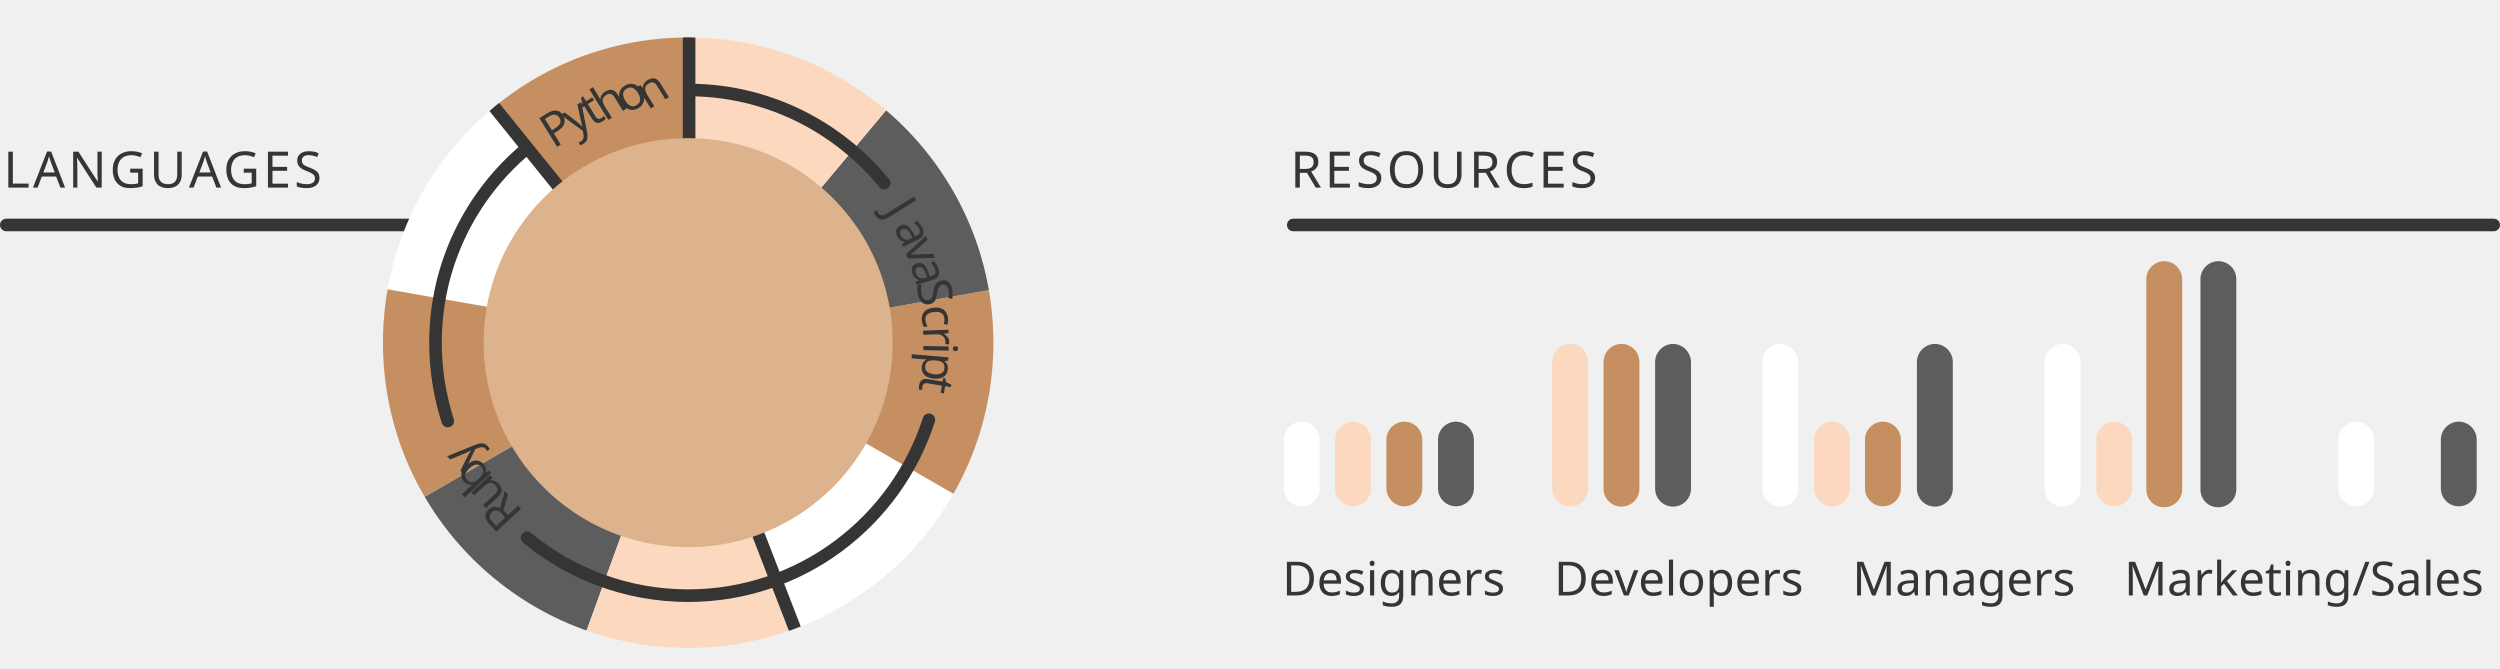
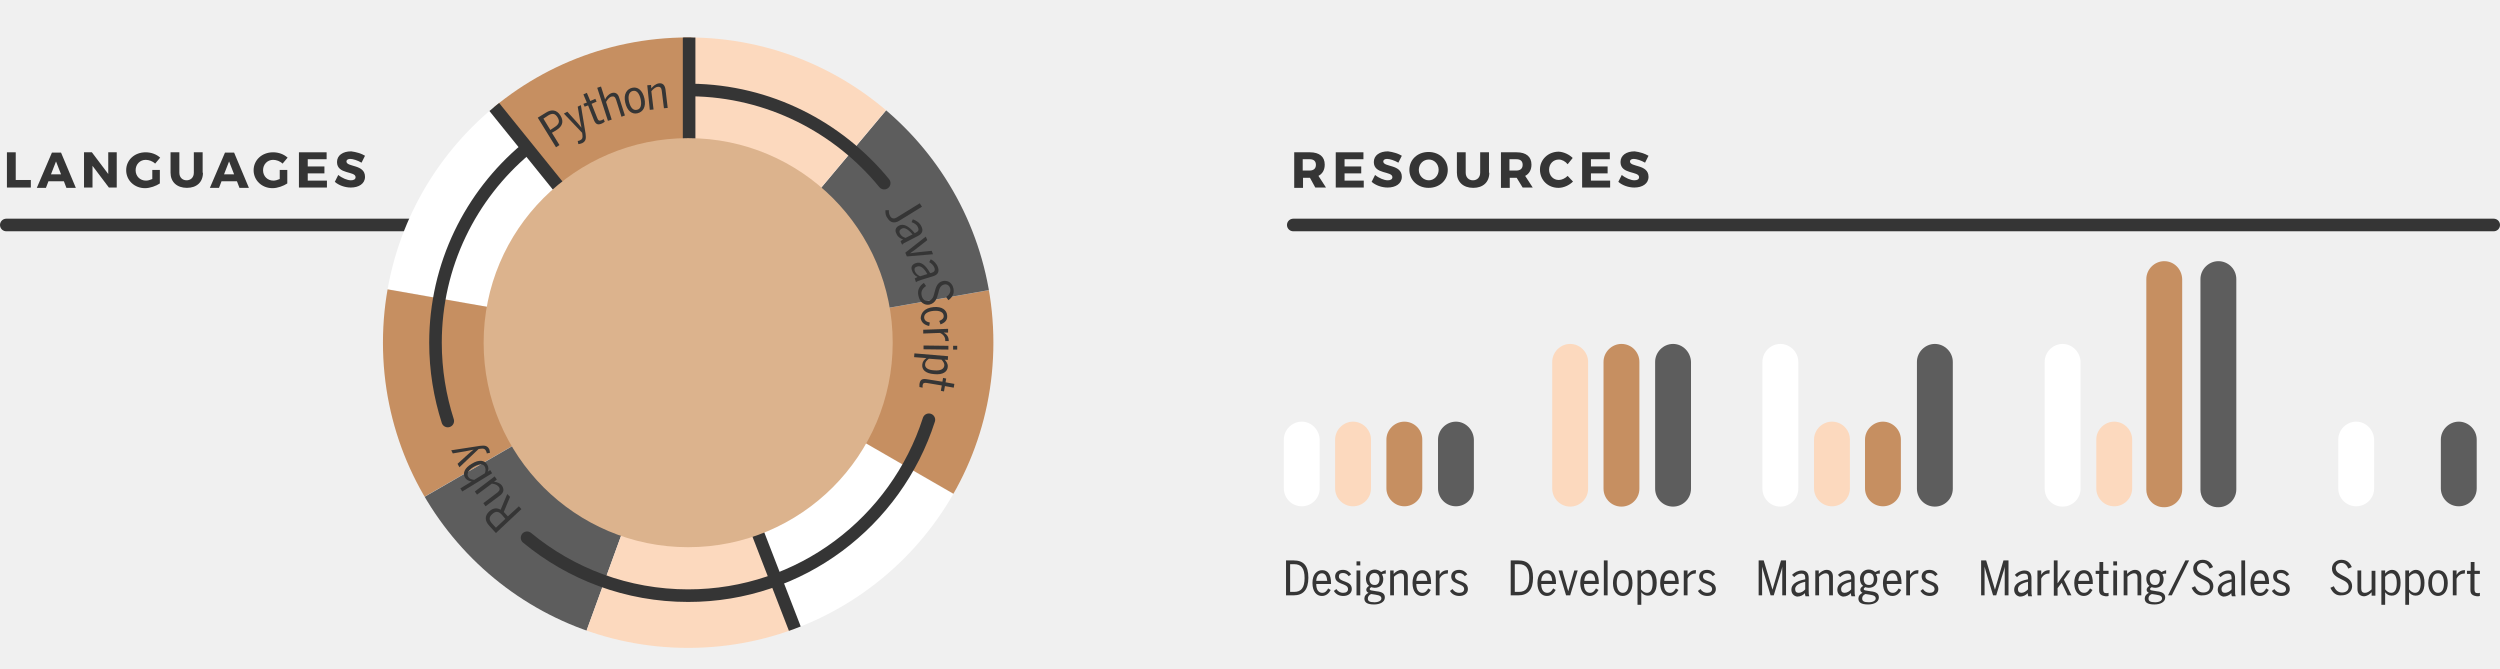
<svg xmlns="http://www.w3.org/2000/svg" xmlns:xlink="http://www.w3.org/1999/xlink" version="1.1" id="Layer_1" x="0px" y="0px" viewBox="0 0 794.5 212.6" enable-background="new 0 0 794.5 212.6" xml:space="preserve">
  <line fill="none" stroke="#353535" stroke-width="4" stroke-linecap="round" stroke-linejoin="round" stroke-miterlimit="10" x1="2" y1="71.5" x2="220" y2="71.5" />
  <g>
    <defs>
      <circle id="SVGID_1_" cx="218.7" cy="108.9" r="97" />
    </defs>
    <clipPath id="SVGID_2_">
      <use xlink:href="#SVGID_1_" overflow="visible" />
    </clipPath>
    <g clip-path="url(#SVGID_2_)">
      <g>
        <g>
          <g>
            <g>
              <path fill="#C68F61" d="M219.7,108.9l-66.5-79.3c19.4-16.3,41.2-24.2,66.5-24.2V108.9z" />
            </g>
          </g>
          <g>
            <g>
              <path fill="#FFFFFF" d="M219.7,108.9l-102-18c4.4-25,16-45,35.4-61.3L219.7,108.9z" />
            </g>
          </g>
          <g>
            <g>
              <path fill="#C68F61" d="M219.7,108.9l-89.7,51.8c-12.7-22-16.7-44.7-12.3-69.7L219.7,108.9z" />
            </g>
          </g>
          <g>
            <g>
              <path fill="#5D5D5D" d="M219.7,108.9l-35.4,97.3c-23.9-8.7-41.6-23.5-54.2-45.5L219.7,108.9z" />
            </g>
          </g>
          <g>
            <g>
              <path fill="#FCD9BE" d="M219.7,108.9l35.4,97.3c-23.9,8.7-47,8.7-70.8,0L219.7,108.9z" />
            </g>
          </g>
          <g>
            <g>
              <path fill="#FFFFFF" d="M219.7,108.9l89.7,51.8c-12.7,22-30.4,36.8-54.2,45.5L219.7,108.9z" />
            </g>
          </g>
          <g>
            <g>
              <path fill="#C68F61" d="M219.7,108.9l102-18c4.4,25,0.4,47.8-12.3,69.7L219.7,108.9z" />
            </g>
          </g>
          <g>
            <g>
              <path fill="#5D5D5D" d="M219.7,108.9l66.5-79.3c19.4,16.3,31,36.3,35.4,61.3L219.7,108.9z" />
            </g>
          </g>
          <g>
            <g>
              <path fill="#FCD9BE" d="M219.7,108.9V5.3c25.4,0,47.1,7.9,66.5,24.2L219.7,108.9z" />
            </g>
          </g>
        </g>
        <g>
          <g>
				</g>
          <g>
				</g>
          <g>
				</g>
          <g>
				</g>
          <g>
				</g>
          <g>
				</g>
          <g>
				</g>
          <g>
				</g>
          <g>
				</g>
        </g>
      </g>
      <g>
        <line fill="none" stroke="#353535" stroke-width="4" stroke-linecap="round" stroke-linejoin="round" stroke-miterlimit="10" x1="219" y1="2" x2="219" y2="106.7" />
        <line fill="none" stroke="#353535" stroke-width="4" stroke-linecap="round" stroke-linejoin="round" stroke-miterlimit="10" x1="152.8" y1="28.7" x2="218.5" y2="110.1" />
        <line fill="none" stroke="#353535" stroke-width="4" stroke-linecap="round" stroke-linejoin="round" stroke-miterlimit="10" x1="252.6" y1="199.8" x2="214.8" y2="102.2" />
      </g>
    </g>
  </g>
-   <rect x="1.1" y="47.8" fill="none" width="118.3" height="22.9" />
-   <text transform="matrix(1 0 0 1 1.1007 59.6267)" fill="#353535" font-family="'Montserrat-Bold'" font-size="16" letter-spacing="1">LANGUAGES</text>
-   <rect x="410.1" y="47.8" fill="none" width="346.8" height="22.9" />
-   <text transform="matrix(1 0 0 1 410.1007 59.6267)" fill="#353535" font-family="'Montserrat-Bold'" font-size="16" letter-spacing="1">RESOURCES</text>
+   <g>
+     <path fill="#353535" d="M9.8,57.2v2.4H2.2V48.4h2.8v8.8H9.8z" />
+     <path fill="#353535" d="M15.4,57.6l-0.8,2.1h-2.9l4.8-11.2h2.9l4.7,11.2h-3l-0.8-2.1H15.4z M17.8,51.3l-1.6,4.1h3.2L17.8,51.3z" />
+     <path fill="#353535" d="M34.6,59.6l-5.2-6.9v6.9h-2.7V48.4h2.5l5.2,6.9v-6.9h2.7v11.2H34.6z" />
+     <path fill="#353535" d="M50.8,53.9v4.4c-1.2,0.8-3.1,1.5-4.7,1.5c-3.4,0-6-2.5-6-5.7c0-3.2,2.6-5.7,6.2-5.7c1.7,0,3.4,0.6,4.6,1.7   l-1.6,1.9c-0.8-0.8-2-1.2-3-1.2c-1.8,0-3.2,1.4-3.2,3.3c0,1.9,1.4,3.3,3.3,3.3c0.6,0,1.3-0.2,2-0.5v-2.9H50.8z" />
+     <path fill="#353535" d="M64.5,54.9c0,3-2,4.8-5.1,4.8c-3.2,0-5.2-1.9-5.2-4.8v-6.5h2.8v6.5c0,1.5,1,2.4,2.3,2.4   c1.3,0,2.3-0.9,2.3-2.4v-6.5h2.8V54.9z" />
+     <path fill="#353535" d="M70.4,57.6l-0.8,2.1h-2.9l4.8-11.2h2.9l4.7,11.2h-3l-0.8-2.1H70.4z M72.8,51.3l-1.6,4.1h3.2L72.8,51.3z" />
+     <path fill="#353535" d="M91.3,53.9v4.4c-1.2,0.8-3.1,1.5-4.7,1.5c-3.4,0-6-2.5-6-5.7c0-3.2,2.6-5.7,6.2-5.7c1.7,0,3.4,0.6,4.6,1.7   l-1.6,1.9c-0.8-0.8-2-1.2-3-1.2c-1.8,0-3.2,1.4-3.2,3.3c0,1.9,1.4,3.3,3.3,3.3c0.6,0,1.3-0.2,2-0.5v-2.9H91.3z" />
+     <path fill="#353535" d="M97.8,50.7v2.2h5.3v2.2h-5.3v2.3h6.1v2.2h-8.9V48.4h8.8v2.2H97.8z" />
+     <path fill="#353535" d="M116,49.5l-1.1,2.2c-1.2-0.7-2.7-1.2-3.6-1.2c-0.7,0-1.2,0.3-1.2,0.8c0,1.9,5.9,0.8,5.9,4.9   c0,2.2-2,3.4-4.5,3.4c-1.9,0-3.8-0.7-5.1-1.8l1.1-2.2c1.2,1,2.9,1.7,4,1.7c0.9,0,1.5-0.3,1.5-1c0-2-5.9-0.8-5.9-4.8   c0-2.1,1.8-3.4,4.5-3.4C113.2,48.3,114.9,48.8,116,49.5z" />
+   </g>
+   <g>
+     <path fill="#353535" d="M416.3,56.5L416.3,56.5h-2.2v3.2h-2.8V48.4h5c3,0,4.7,1.4,4.7,3.9c0,1.7-0.7,2.9-2,3.6l2.4,3.7H418   L416.3,56.5z M416.2,54.2c1.2,0,2-0.6,2-1.8c0-1.2-0.7-1.8-2-1.8h-2.2v3.6H416.2z" />
+     <path fill="#353535" d="M427.3,50.7v2.2h5.3v2.2h-5.3v2.3h6.1v2.2h-8.9V48.4h8.8v2.2H427.3z" />
+     <path fill="#353535" d="M445.5,49.5l-1.1,2.2c-1.2-0.7-2.7-1.2-3.6-1.2c-0.7,0-1.2,0.3-1.2,0.8c0,1.9,5.9,0.8,5.9,4.9   c0,2.2-2,3.4-4.5,3.4c-1.9,0-3.8-0.7-5.1-1.8l1.1-2.2c1.2,1,2.9,1.7,4,1.7c0.9,0,1.5-0.3,1.5-1c0-2-5.9-0.8-5.9-4.8   c0-2.1,1.8-3.4,4.5-3.4C442.7,48.3,444.4,48.8,445.5,49.5z" />
+     <path fill="#353535" d="M460.1,54c0,3.3-2.6,5.7-6.1,5.7c-3.5,0-6.1-2.5-6.1-5.7c0-3.3,2.6-5.7,6.1-5.7   C457.5,48.3,460.1,50.8,460.1,54z M450.9,54c0,1.9,1.5,3.3,3.2,3.3c1.7,0,3.1-1.5,3.1-3.3c0-1.9-1.4-3.3-3.1-3.3   C452.3,50.7,450.9,52.1,450.9,54z" />
+     <path fill="#353535" d="M473.3,54.9c0,3-2,4.8-5.1,4.8c-3.2,0-5.2-1.9-5.2-4.8v-6.5h2.8v6.5c0,1.5,1,2.4,2.3,2.4   c1.3,0,2.3-0.9,2.3-2.4v-6.5h2.8V54.9z" />
+     <path fill="#353535" d="M482,56.5L482,56.5h-2.2v3.2h-2.8V48.4h5c3,0,4.7,1.4,4.7,3.9c0,1.7-0.7,2.9-2,3.6l2.4,3.7h-3.2L482,56.5z    M481.9,54.2c1.2,0,2-0.6,2-1.8c0-1.2-0.7-1.8-2-1.8h-2.2v3.6H481.9z" />
+     <path fill="#353535" d="M499.8,50.2l-1.6,2c-0.7-0.9-1.8-1.5-2.8-1.5c-1.8,0-3.1,1.4-3.1,3.2c0,1.9,1.3,3.3,3.1,3.3   c0.9,0,2-0.5,2.8-1.3l1.7,1.8c-1.2,1.2-3,2-4.6,2c-3.4,0-5.9-2.5-5.9-5.8c0-3.2,2.6-5.7,6-5.7C497,48.3,498.7,49.1,499.8,50.2z" />
+     <path fill="#353535" d="M505.6,50.7v2.2h5.3v2.2h-5.3v2.3h6.1v2.2h-8.9V48.4h8.8v2.2H505.6z" />
+     <path fill="#353535" d="M523.9,49.5l-1.1,2.2c-1.2-0.7-2.7-1.2-3.6-1.2c-0.7,0-1.2,0.3-1.2,0.8c0,1.9,5.9,0.8,5.9,4.9   c0,2.2-2,3.4-4.5,3.4c-1.9,0-3.8-0.7-5.1-1.8l1.1-2.2c1.2,1,2.9,1.7,4,1.7c0.9,0,1.5-0.3,1.5-1c0-2-5.9-0.8-5.9-4.8   c0-2.1,1.8-3.4,4.5-3.4C521.1,48.3,522.7,48.8,523.9,49.5z" />
+   </g>
  <line fill="none" stroke="#353535" stroke-width="4" stroke-linecap="round" stroke-linejoin="round" stroke-miterlimit="10" x1="411" y1="71.5" x2="792.5" y2="71.5" />
  <g>
-     <rect x="407.5" y="178.1" fill="none" width="385.2" height="26.5" />
-     <text transform="matrix(1 0 0 1 407.5255 189.2467)" fill="#353535" font-family="'BentonSans-CondensedRegular'" font-size="15">Designers    Developers    Managers    Marketing/Sales    Support </text>
+     <g>
+       <path fill="#353535" d="M408.7,178.1h2.4c3.1,0,4.7,1.6,4.7,5.5c0,3.9-1.7,5.6-4.7,5.6h-2.4V178.1z M411.3,188.1    c2.2,0,3.3-1.3,3.3-4.4c0-3-1-4.4-3.3-4.4h-1.3v8.8H411.3z" />
+       <path fill="#353535" d="M417.1,185.3c0-2.9,1.5-4.1,3.1-4.1c1.8,0,2.8,1.4,2.8,4.1v0.3h-4.7c0,1.9,0.8,2.8,1.9,2.8    c0.9,0,1.4-0.5,1.9-1.4l0.8,0.5c-0.6,1.1-1.5,1.9-2.8,1.9C418.4,189.4,417.1,188,417.1,185.3z M421.8,184.6    c-0.1-1.4-0.6-2.4-1.7-2.4c-0.9,0-1.7,0.7-1.8,2.4H421.8z" />
+       <path fill="#353535" d="M423.9,187.8l0.8-0.6c0.5,0.8,1.3,1.2,2.1,1.2c1,0,1.6-0.4,1.6-1.2c0-2-4.1-1.2-4.1-4c0-1.3,1-2.1,2.5-2.1    c1.2,0,2,0.6,2.6,1.4l-0.8,0.6c-0.4-0.6-1-1-1.8-1c-0.9,0-1.3,0.4-1.3,1.1c0,2,4.1,1.1,4.1,4c0,1.4-1.2,2.2-2.7,2.2    C425.5,189.4,424.5,188.8,423.9,187.8z" />
+       <path fill="#353535" d="M431.1,178.4h1.2v1.3h-1.2V178.4z M431.1,181.3h1.2v7.9h-1.2V181.3z" />
+       <path fill="#353535" d="M440.4,181.2v1.1c-0.4,0-0.8,0-1.2,0.2c0.2,0.4,0.4,0.9,0.4,1.5c0,1.8-1.1,2.8-2.7,2.8    c-0.4,0-0.8-0.1-1.1-0.2c-0.3,0.2-0.5,0.3-0.5,0.6c0,0.3,0.2,0.4,0.9,0.5l1.2,0.2c2,0.2,2.7,0.8,2.7,2c0,1.4-1.5,2.2-3.4,2.2    c-2.3,0-3.1-0.7-3.1-1.9c0-0.8,0.5-1.4,1.3-1.8c-0.4-0.2-0.7-0.5-0.7-1c0-0.5,0.4-0.9,0.9-1.2c-0.7-0.5-1-1.3-1-2.3    c0-1.7,1.2-2.9,2.8-2.9c0.8,0,1.5,0.3,2,0.8C439.2,181.6,439.9,181.3,440.4,181.2z M434.7,190.2c0,0.8,0.5,1.2,2.1,1.2    c1.3,0,2.2-0.5,2.2-1.2c0-0.6-0.4-1-1.8-1.2l-1.3-0.2c-0.1,0-0.2,0-0.2,0C435.1,189.1,434.7,189.6,434.7,190.2z M438.4,184    c0-1.2-0.6-1.9-1.6-1.9c-1,0-1.6,0.8-1.6,1.9c0,1.2,0.6,1.9,1.6,1.9C437.8,186,438.4,185.2,438.4,184z" />
+       <path fill="#353535" d="M441.7,181.3h1.2v1.1c0.5-0.6,1.5-1.3,2.5-1.3c1.3,0,2,0.8,2,2.2v5.9h-1.2v-5.6c0-0.9-0.3-1.4-1.1-1.4    c-0.8,0-1.6,0.6-2.1,1.1v5.9h-1.2V181.3z" />
+       <path fill="#353535" d="M448.9,185.3c0-2.9,1.5-4.1,3.1-4.1c1.8,0,2.8,1.4,2.8,4.1v0.3h-4.7c0,1.9,0.8,2.8,1.9,2.8    c0.9,0,1.4-0.5,1.9-1.4l0.8,0.5c-0.6,1.1-1.5,1.9-2.8,1.9C450.2,189.4,448.9,188,448.9,185.3z M453.6,184.6    c-0.1-1.4-0.6-2.4-1.7-2.4c-0.9,0-1.7,0.7-1.8,2.4H453.6z" />
+       <path fill="#353535" d="M456.3,181.3h1.2v1.4h0c0.4-0.8,1.3-1.5,2.5-1.5h0.2l-0.1,1.1c0,0-0.2,0-0.3,0c-1,0-1.9,0.7-2.3,1.6v5.3    h-1.2V181.3z" />
+       <path fill="#353535" d="M460.8,187.8l0.8-0.6c0.5,0.8,1.3,1.2,2.1,1.2c1,0,1.6-0.4,1.6-1.2c0-2-4.1-1.2-4.1-4c0-1.3,1-2.1,2.5-2.1    c1.2,0,2,0.6,2.6,1.4l-0.8,0.6c-0.4-0.6-1-1-1.8-1c-0.9,0-1.3,0.4-1.3,1.1c0,2,4.1,1.1,4.1,4c0,1.4-1.2,2.2-2.7,2.2    C462.4,189.4,461.4,188.8,460.8,187.8z" />
+       <path fill="#353535" d="M480.1,178.1h2.4c3.1,0,4.7,1.6,4.7,5.5c0,3.9-1.7,5.6-4.7,5.6h-2.4V178.1z M482.7,188.1    c2.2,0,3.3-1.3,3.3-4.4c0-3-1-4.4-3.3-4.4h-1.3v8.8H482.7z" />
+       <path fill="#353535" d="M488.6,185.3c0-2.9,1.5-4.1,3.1-4.1c1.8,0,2.8,1.4,2.8,4.1v0.3h-4.7c0,1.9,0.8,2.8,1.9,2.8    c0.9,0,1.4-0.5,1.9-1.4l0.8,0.5c-0.6,1.1-1.5,1.9-2.8,1.9C489.9,189.4,488.6,188,488.6,185.3z M493.3,184.6    c-0.1-1.4-0.6-2.4-1.7-2.4c-0.9,0-1.7,0.7-1.8,2.4H493.3z" />
+       <path fill="#353535" d="M495.3,181.3h1.2l1.3,4.5c0.2,0.7,0.3,1.2,0.6,2.1h0c0.2-0.9,0.4-1.4,0.6-2.1l1.3-4.5h1.1l-2.4,7.9h-1.3    L495.3,181.3z" />
+       <path fill="#353535" d="M502.2,185.3c0-2.9,1.5-4.1,3.1-4.1c1.8,0,2.8,1.4,2.8,4.1v0.3h-4.7c0,1.9,0.8,2.8,1.9,2.8    c0.9,0,1.4-0.5,1.9-1.4l0.8,0.5c-0.6,1.1-1.5,1.9-2.8,1.9C503.6,189.4,502.2,188,502.2,185.3z M507,184.6    c-0.1-1.4-0.6-2.4-1.7-2.4c-0.9,0-1.7,0.7-1.8,2.4H507z" />
+       <path fill="#353535" d="M509.7,178.1h1.2v11.1h-1.2V178.1z" />
+       <path fill="#353535" d="M512.6,185.3c0-2.7,1.4-4.1,3.1-4.1c1.8,0,3.1,1.4,3.1,4.1c0,2.7-1.4,4.1-3.1,4.1S512.6,188,512.6,185.3z     M517.6,185.3c0-1.7-0.6-3.1-1.9-3.1c-1.3,0-1.9,1.2-1.9,3.1c0,1.7,0.6,3.1,1.9,3.1C517,188.4,517.6,187.2,517.6,185.3z" />
+       <path fill="#353535" d="M520.4,181.3h1.2v1c0.5-0.6,1.2-1.2,2.2-1.2c1.5,0,2.7,1.3,2.7,4.1c0,2.9-1.2,4.1-2.8,4.1    c-0.9,0-1.6-0.4-2.1-1.1v4h-1.2V181.3z M525.2,185.3c0-2.1-0.7-3.1-1.8-3.1c-0.7,0-1.4,0.5-1.9,1.1v4c0.6,0.7,1.2,1.1,1.9,1.1    C524.5,188.4,525.2,187.5,525.2,185.3z" />
+       <path fill="#353535" d="M527.6,185.3c0-2.9,1.5-4.1,3.1-4.1c1.8,0,2.8,1.4,2.8,4.1v0.3h-4.7c0,1.9,0.8,2.8,1.9,2.8    c0.9,0,1.4-0.5,1.9-1.4l0.8,0.5c-0.6,1.1-1.5,1.9-2.8,1.9C528.9,189.4,527.6,188,527.6,185.3z M532.4,184.6    c-0.1-1.4-0.6-2.4-1.7-2.4c-0.9,0-1.7,0.7-1.8,2.4H532.4z" />
+       <path fill="#353535" d="M535.1,181.3h1.2v1.4h0c0.5-0.8,1.3-1.5,2.5-1.5h0.2l-0.1,1.1c0,0-0.2,0-0.3,0c-1,0-1.9,0.7-2.3,1.6v5.3    h-1.2V181.3z" />
+       <path fill="#353535" d="M539.6,187.8l0.8-0.6c0.5,0.8,1.3,1.2,2.1,1.2c1,0,1.6-0.4,1.6-1.2c0-2-4.1-1.2-4.1-4c0-1.3,1-2.1,2.5-2.1    c1.2,0,2,0.6,2.6,1.4l-0.8,0.6c-0.4-0.6-1-1-1.8-1c-0.9,0-1.3,0.4-1.3,1.1c0,2,4.1,1.1,4.1,4c0,1.4-1.2,2.2-2.7,2.2    C541.2,189.4,540.2,188.8,539.6,187.8z" />
+       <path fill="#353535" d="M558.9,178.1h1.6l2.8,9.3h0l2.7-9.3h1.6v11.1h-1.2v-9.1h0c-0.1,0.7-0.5,1.9-0.8,2.8l-1.9,6.3h-1l-1.9-6.3    c-0.3-0.9-0.6-2.1-0.8-2.8h0v9.1h-1.1V178.1z" />
+       <path fill="#353535" d="M569.3,187.4c0-1.6,1.3-2.7,4.4-3.3v-0.5c0-0.9-0.4-1.3-1.2-1.3c-1,0-1.7,0.5-2.3,1.1l-0.7-0.7    c0.8-0.8,1.9-1.4,3.1-1.4c1.5,0,2.2,0.9,2.2,2.4v3.8c0,1,0,1.5,0.2,2h-1.2c-0.1-0.3-0.2-0.6-0.2-1c-0.6,0.7-1.5,1.1-2.5,1.1    C570,189.4,569.3,188.6,569.3,187.4z M573.7,187.3v-2.4c-2.4,0.5-3.2,1.4-3.2,2.3c0,0.8,0.4,1.2,1.1,1.2    C572.4,188.4,573.2,187.9,573.7,187.3z" />
+       <path fill="#353535" d="M576.8,181.3h1.2v1.1c0.5-0.6,1.5-1.3,2.5-1.3c1.3,0,2,0.8,2,2.2v5.9h-1.2v-5.6c0-0.9-0.3-1.4-1.1-1.4    c-0.8,0-1.6,0.6-2.1,1.1v5.9h-1.2V181.3z" />
+       <path fill="#353535" d="M583.9,187.4c0-1.6,1.3-2.7,4.4-3.3v-0.5c0-0.9-0.4-1.3-1.2-1.3c-1,0-1.7,0.5-2.3,1.1l-0.7-0.7    c0.8-0.8,1.9-1.4,3.1-1.4c1.5,0,2.2,0.9,2.2,2.4v3.8c0,1,0,1.5,0.2,2h-1.2c-0.1-0.3-0.2-0.6-0.2-1c-0.6,0.7-1.5,1.1-2.5,1.1    C584.6,189.4,583.9,188.6,583.9,187.4z M588.3,187.3v-2.4c-2.4,0.5-3.2,1.4-3.2,2.3c0,0.8,0.4,1.2,1.1,1.2    C587,188.4,587.8,187.9,588.3,187.3z" />
+       <path fill="#353535" d="M597.4,181.2v1.1c-0.4,0-0.8,0-1.2,0.2c0.2,0.4,0.4,0.9,0.4,1.5c0,1.8-1.1,2.8-2.7,2.8    c-0.4,0-0.8-0.1-1.1-0.2c-0.3,0.2-0.5,0.3-0.5,0.6c0,0.3,0.2,0.4,0.9,0.5l1.2,0.2c2,0.2,2.7,0.8,2.7,2c0,1.4-1.5,2.2-3.4,2.2    c-2.3,0-3.1-0.7-3.1-1.9c0-0.8,0.5-1.4,1.3-1.8c-0.4-0.2-0.7-0.5-0.7-1c0-0.5,0.4-0.9,0.9-1.2c-0.7-0.5-1-1.3-1-2.3    c0-1.7,1.2-2.9,2.8-2.9c0.8,0,1.5,0.3,2,0.8C596.3,181.6,596.9,181.3,597.4,181.2z M591.8,190.2c0,0.8,0.5,1.2,2.1,1.2    c1.3,0,2.2-0.5,2.2-1.2c0-0.6-0.4-1-1.8-1.2l-1.3-0.2c-0.1,0-0.2,0-0.2,0C592.1,189.1,591.8,189.6,591.8,190.2z M595.5,184    c0-1.2-0.6-1.9-1.6-1.9c-1,0-1.6,0.8-1.6,1.9c0,1.2,0.6,1.9,1.6,1.9C594.9,186,595.5,185.2,595.5,184z" />
+       <path fill="#353535" d="M598.4,185.3c0-2.9,1.5-4.1,3.1-4.1c1.8,0,2.8,1.4,2.8,4.1v0.3h-4.7c0,1.9,0.8,2.8,1.9,2.8    c0.9,0,1.4-0.5,1.9-1.4l0.8,0.5c-0.6,1.1-1.5,1.9-2.8,1.9C599.7,189.4,598.4,188,598.4,185.3z M603.1,184.6    c-0.1-1.4-0.6-2.4-1.7-2.4c-0.9,0-1.7,0.7-1.8,2.4H603.1z" />
+       <path fill="#353535" d="M605.8,181.3h1.2v1.4h0c0.5-0.8,1.3-1.5,2.5-1.5h0.2l-0.1,1.1c0,0-0.2,0-0.3,0c-1,0-1.9,0.7-2.3,1.6v5.3    h-1.2V181.3z" />
+       <path fill="#353535" d="M610.3,187.8l0.8-0.6c0.5,0.8,1.3,1.2,2.1,1.2c1,0,1.6-0.4,1.6-1.2c0-2-4.1-1.2-4.1-4c0-1.3,1-2.1,2.5-2.1    c1.2,0,2,0.6,2.6,1.4l-0.8,0.6c-0.4-0.6-1-1-1.8-1c-0.9,0-1.3,0.4-1.3,1.1c0,2,4.1,1.1,4.1,4c0,1.4-1.2,2.2-2.7,2.2    C611.9,189.4,611,188.8,610.3,187.8z" />
+       <path fill="#353535" d="M629.6,178.1h1.6l2.8,9.3h0l2.7-9.3h1.6v11.1h-1.2v-9.1h0c-0.1,0.7-0.5,1.9-0.8,2.8l-1.9,6.3h-1l-1.9-6.3    c-0.3-0.9-0.6-2.1-0.8-2.8h0v9.1h-1.1V178.1z" />
+       <path fill="#353535" d="M640.1,187.4c0-1.6,1.3-2.7,4.4-3.3v-0.5c0-0.9-0.4-1.3-1.2-1.3c-1,0-1.7,0.5-2.3,1.1l-0.7-0.7    c0.8-0.8,1.9-1.4,3.1-1.4c1.5,0,2.2,0.9,2.2,2.4v3.8c0,1,0,1.5,0.2,2h-1.2c-0.1-0.3-0.2-0.6-0.2-1c-0.6,0.7-1.5,1.1-2.5,1.1    C640.8,189.4,640.1,188.6,640.1,187.4z M644.5,187.3v-2.4c-2.4,0.5-3.2,1.4-3.2,2.3c0,0.8,0.4,1.2,1.1,1.2    C643.2,188.4,643.9,187.9,644.5,187.3z" />
+       <path fill="#353535" d="M647.5,181.3h1.2v1.4h0c0.4-0.8,1.3-1.5,2.5-1.5h0.2l-0.1,1.1c0,0-0.2,0-0.3,0c-1,0-1.9,0.7-2.3,1.6v5.3    h-1.2V181.3z" />
+       <path fill="#353535" d="M652.7,178.1h1.2v7.3c0.2-0.3,0.7-1,1.1-1.6l1.8-2.5h1.2l-2.1,2.9l2.4,5h-1.2l-1.9-4l-1.3,1.7v2.4h-1.2    V178.1z" />
+       <path fill="#353535" d="M659.2,185.3c0-2.9,1.5-4.1,3.1-4.1c1.8,0,2.8,1.4,2.8,4.1v0.3h-4.7c0,1.9,0.8,2.8,1.9,2.8    c0.9,0,1.4-0.5,1.9-1.4l0.8,0.5c-0.6,1.1-1.5,1.9-2.8,1.9C660.6,189.4,659.2,188,659.2,185.3z M664,184.6    c-0.1-1.4-0.6-2.4-1.7-2.4c-0.9,0-1.7,0.7-1.8,2.4H664z" />
+       <path fill="#353535" d="M667.1,187.5v-5.1H666v-1h1.2v-2.8h1.2v2.8h1.7v1h-1.7v4.9c0,0.8,0.2,1.2,1,1.2c0.2,0,0.5,0,0.7-0.1v1    c-0.2,0.1-0.6,0.1-0.9,0.1C667.7,189.3,667.1,188.8,667.1,187.5z" />
+       <path fill="#353535" d="M671.6,178.4h1.2v1.3h-1.2V178.4z M671.6,181.3h1.2v7.9h-1.2V181.3z" />
+       <path fill="#353535" d="M674.8,181.3h1.2v1.1c0.5-0.6,1.5-1.3,2.5-1.3c1.3,0,2,0.8,2,2.2v5.9h-1.2v-5.6c0-0.9-0.3-1.4-1.1-1.4    c-0.8,0-1.6,0.6-2.1,1.1v5.9h-1.2V181.3z" />
+       <path fill="#353535" d="M688.4,181.2v1.1c-0.4,0-0.8,0-1.2,0.2c0.2,0.4,0.4,0.9,0.4,1.5c0,1.8-1.1,2.8-2.7,2.8    c-0.4,0-0.8-0.1-1.1-0.2c-0.3,0.2-0.5,0.3-0.5,0.6c0,0.3,0.2,0.4,0.9,0.5l1.2,0.2c1.9,0.2,2.7,0.8,2.7,2c0,1.4-1.5,2.2-3.4,2.2    c-2.3,0-3.1-0.7-3.1-1.9c0-0.8,0.5-1.4,1.3-1.8c-0.4-0.2-0.7-0.5-0.7-1c0-0.5,0.4-0.9,0.9-1.2c-0.7-0.5-1-1.3-1-2.3    c0-1.7,1.2-2.9,2.8-2.9c0.8,0,1.5,0.3,2,0.8C687.3,181.6,687.9,181.3,688.4,181.2z M682.8,190.2c0,0.8,0.5,1.2,2.1,1.2    c1.3,0,2.2-0.5,2.2-1.2c0-0.6-0.4-1-1.8-1.2l-1.3-0.2c-0.1,0-0.2,0-0.2,0C683.1,189.1,682.8,189.6,682.8,190.2z M686.4,184    c0-1.2-0.6-1.9-1.6-1.9c-1,0-1.6,0.8-1.6,1.9c0,1.2,0.6,1.9,1.6,1.9C685.9,186,686.4,185.2,686.4,184z" />
+       <path fill="#353535" d="M694.5,178.1h1.2l-5.5,11.1h-1.2L694.5,178.1z" />
+       <path fill="#353535" d="M696.5,186.8l1.1-0.5c0.5,1.2,1.3,2,2.6,2c1.3,0,2.1-0.7,2.1-1.8c0-1.3-1.1-1.8-2.3-2.4    c-1.4-0.7-3-1.4-3-3.4c0-1.6,1.3-2.8,3-2.8c1.8,0,2.8,1.1,3.3,2.3l-1.1,0.5c-0.4-0.9-1-1.8-2.2-1.8c-1,0-1.8,0.7-1.8,1.6    c0,1.3,1.1,1.8,2.2,2.4c1.4,0.7,3,1.4,3,3.4c0,1.6-1.3,2.9-3.3,2.9C698.4,189.4,697.2,188.4,696.5,186.8z" />
+       <path fill="#353535" d="M704.8,187.4c0-1.6,1.3-2.7,4.4-3.3v-0.5c0-0.9-0.4-1.3-1.2-1.3c-1,0-1.7,0.5-2.3,1.1l-0.7-0.7    c0.8-0.8,1.9-1.4,3.1-1.4c1.5,0,2.2,0.9,2.2,2.4v3.8c0,1,0,1.5,0.2,2h-1.2c-0.1-0.3-0.2-0.6-0.2-1c-0.6,0.7-1.5,1.1-2.5,1.1    C705.5,189.4,704.8,188.6,704.8,187.4z M709.2,187.3v-2.4c-2.4,0.5-3.2,1.4-3.2,2.3c0,0.8,0.4,1.2,1.1,1.2    C707.9,188.4,708.7,187.9,709.2,187.3z" />
+       <path fill="#353535" d="M712.3,178.1h1.2v11.1h-1.2V178.1z" />
+       <path fill="#353535" d="M715.2,185.3c0-2.9,1.5-4.1,3.1-4.1c1.8,0,2.8,1.4,2.8,4.1v0.3h-4.7c0,1.9,0.8,2.8,1.9,2.8    c0.9,0,1.4-0.5,1.9-1.4l0.8,0.5c-0.6,1.1-1.5,1.9-2.8,1.9C716.5,189.4,715.2,188,715.2,185.3z M719.9,184.6    c-0.1-1.4-0.6-2.4-1.7-2.4c-0.9,0-1.7,0.7-1.8,2.4H719.9z" />
+       <path fill="#353535" d="M722,187.8l0.8-0.6c0.5,0.8,1.3,1.2,2.1,1.2c1,0,1.6-0.4,1.6-1.2c0-2-4.1-1.2-4.1-4c0-1.3,1-2.1,2.5-2.1    c1.2,0,2,0.6,2.6,1.4l-0.8,0.6c-0.4-0.6-1-1-1.8-1c-0.9,0-1.3,0.4-1.3,1.1c0,2,4.1,1.1,4.1,4c0,1.4-1.2,2.2-2.7,2.2    C723.6,189.4,722.6,188.8,722,187.8z" />
+       <path fill="#353535" d="M740.6,186.8l1.1-0.5c0.5,1.2,1.3,2,2.6,2c1.3,0,2.1-0.7,2.1-1.8c0-1.3-1.1-1.8-2.3-2.4    c-1.4-0.7-3-1.4-3-3.4c0-1.6,1.3-2.8,3-2.8c1.8,0,2.8,1.1,3.3,2.3l-1.1,0.5c-0.4-0.9-1-1.8-2.2-1.8c-1,0-1.8,0.7-1.8,1.6    c0,1.3,1.1,1.8,2.2,2.4c1.4,0.7,3,1.4,3,3.4c0,1.6-1.3,2.9-3.3,2.9C742.5,189.4,741.3,188.4,740.6,186.8z" />
+       <path fill="#353535" d="M749.2,187.2v-5.9h1.2v5.7c0,0.9,0.3,1.4,1.2,1.4c0.8,0,1.4-0.5,2.1-1.1v-5.9h1.2v7.9h-1.2v-1.1    c-0.6,0.7-1.5,1.3-2.5,1.3C749.9,189.4,749.2,188.6,749.2,187.2z" />
+       <path fill="#353535" d="M756.8,181.3h1.2v1c0.5-0.6,1.2-1.2,2.2-1.2c1.5,0,2.7,1.3,2.7,4.1c0,2.9-1.2,4.1-2.8,4.1    c-0.9,0-1.6-0.4-2.1-1.1v4h-1.2V181.3z M761.7,185.3c0-2.1-0.7-3.1-1.8-3.1c-0.7,0-1.4,0.5-1.9,1.1v4c0.6,0.7,1.2,1.1,1.9,1.1    C761,188.4,761.7,187.5,761.7,185.3z" />
+       <path fill="#353535" d="M764.4,181.3h1.2v1c0.5-0.6,1.2-1.2,2.2-1.2c1.5,0,2.7,1.3,2.7,4.1c0,2.9-1.2,4.1-2.8,4.1    c-0.9,0-1.6-0.4-2.1-1.1v4h-1.2V181.3z M769.3,185.3c0-2.1-0.7-3.1-1.8-3.1c-0.7,0-1.4,0.5-1.9,1.1v4c0.6,0.7,1.2,1.1,1.9,1.1    C768.6,188.4,769.3,187.5,769.3,185.3z" />
+       <path fill="#353535" d="M771.7,185.3c0-2.7,1.4-4.1,3.1-4.1c1.8,0,3.1,1.4,3.1,4.1c0,2.7-1.4,4.1-3.1,4.1S771.7,188,771.7,185.3z     M776.7,185.3c0-1.7-0.6-3.1-1.9-3.1c-1.3,0-1.9,1.2-1.9,3.1c0,1.7,0.6,3.1,1.9,3.1C776.1,188.4,776.7,187.2,776.7,185.3z" />
+       <path fill="#353535" d="M779.5,181.3h1.2v1.4h0c0.4-0.8,1.3-1.5,2.5-1.5h0.2l-0.1,1.1c0,0-0.2,0-0.3,0c-1,0-1.9,0.7-2.3,1.6v5.3    h-1.2V181.3z" />
+       <path fill="#353535" d="M785.1,187.5v-5.1H784v-1h1.2v-2.8h1.2v2.8h1.7v1h-1.7v4.9c0,0.8,0.2,1.2,1,1.2c0.2,0,0.5,0,0.7-0.1v1    c-0.2,0.1-0.6,0.1-0.9,0.1C785.7,189.3,785.1,188.8,785.1,187.5z" />
+     </g>
  </g>
  <circle fill="#DCB38D" cx="218.7" cy="108.9" r="65" />
  <path fill="none" stroke="#353535" stroke-width="4" stroke-linecap="round" stroke-linejoin="round" stroke-miterlimit="10" d="  M295.2,133.4c-10.4,32.4-40.7,55.9-76.5,55.9c-19.4,0-37.3-6.9-51.2-18.4" />
  <path fill="none" stroke="#353535" stroke-width="4" stroke-linecap="round" stroke-linejoin="round" stroke-miterlimit="10" d="  M219.7,28.6c24.7,0.3,46.7,11.8,61.3,29.6" />
  <path fill="none" stroke="#353535" stroke-width="4" stroke-linecap="round" stroke-linejoin="round" stroke-miterlimit="10" d="  M142.3,133.8c-2.5-7.8-3.9-16.2-3.9-24.9c0-24.7,11.2-46.8,28.7-61.5" />
  <g>
    <path fill="#FFFFFF" d="M413.7,134L413.7,134c-3.1,0-5.7,2.6-5.7,5.7v15.5c0,3.1,2.5,5.7,5.7,5.7h0c3.1,0,5.7-2.5,5.7-5.7v-15.5   C419.3,136.6,416.8,134,413.7,134z" />
    <path fill="#FCD9BE" d="M430,134L430,134c-3.1,0-5.7,2.6-5.7,5.7v15.5c0,3.1,2.5,5.7,5.7,5.7l0,0c3.1,0,5.7-2.5,5.7-5.7v-15.5   C435.7,136.6,433.1,134,430,134z" />
    <path fill="#C68F61" d="M446.3,134L446.3,134c-3.1,0-5.7,2.6-5.7,5.7v15.5c0,3.1,2.6,5.7,5.7,5.7h0c3.1,0,5.7-2.5,5.7-5.7v-15.5   C452,136.6,449.5,134,446.3,134z" />
    <path fill="#5D5D5D" d="M462.7,134L462.7,134c-3.1,0-5.7,2.6-5.7,5.7v15.5c0,3.1,2.5,5.7,5.7,5.7h0c3.1,0,5.7-2.5,5.7-5.7v-15.5   C468.3,136.6,465.8,134,462.7,134z" />
  </g>
  <g>
    <path fill="#FFFFFF" d="M748.8,134L748.8,134c-3.1,0-5.7,2.6-5.7,5.7v15.5c0,3.1,2.5,5.7,5.7,5.7l0,0c3.1,0,5.7-2.5,5.7-5.7v-15.5   C754.4,136.6,751.9,134,748.8,134z" />
    <path fill="#5D5D5D" d="M781.4,134L781.4,134c-3.1,0-5.7,2.6-5.7,5.7v15.5c0,3.1,2.5,5.7,5.7,5.7l0,0c3.1,0,5.7-2.5,5.7-5.7v-15.5   C787.1,136.6,784.5,134,781.4,134z" />
  </g>
  <g>
    <path fill="#FCD9BE" d="M582.2,134L582.2,134c-3.1,0-5.7,2.6-5.7,5.7v15.5c0,3.1,2.5,5.7,5.7,5.7l0,0c3.1,0,5.7-2.5,5.7-5.7v-15.5   C587.9,136.6,585.4,134,582.2,134z" />
    <path fill="#C68F61" d="M598.4,134L598.4,134c-3.1,0-5.7,2.6-5.7,5.7v15.5c0,3.1,2.5,5.7,5.7,5.7l0,0c3.1,0,5.7-2.5,5.7-5.7v-15.5   C604.1,136.6,601.5,134,598.4,134z" />
    <path fill="#5D5D5D" d="M614.9,109.3c-3.1,0-5.7,2.6-5.7,5.7v11v2.7v1.9v9.1v1.9v2.7v11c0,3.1,2.5,5.7,5.7,5.7   c3.1,0,5.7-2.5,5.7-5.7v-11v-2.7v-1.9v-9.1v-1.9V126v-11C620.6,111.9,618,109.3,614.9,109.3z" />
    <path fill="#FFFFFF" d="M565.8,109.3c-3.1,0-5.7,2.6-5.7,5.7v11v2.7v1.9v9.1v1.9v2.7v11c0,3.1,2.5,5.7,5.7,5.7   c3.1,0,5.7-2.5,5.7-5.7v-11v-2.7v-1.9v-9.1v-1.9V126v-11C571.5,111.9,568.9,109.3,565.8,109.3z" />
  </g>
  <g>
    <path fill="#5D5D5D" d="M705,83c-3.1,0-5.7,2.6-5.7,5.7V97v2.7v2.7v1.9v3.8v2.7v1.9v0.8v1.7v0.2v2.7v3.8v1.9v2.5v0.2v2.5v0.2v1.7   v6.7v2.5l0,0v15.5c0,2.3,1.4,4.4,3.5,5.2c0.7,0.3,1.4,0.4,2.2,0.4c3.1,0,5.7-2.5,5.7-5.7v-11v-2.7v-1.9v-2.5v-6.7v-1.7v-0.2v-2.5   V126v-2.5v-1.9v-3.8v-2.7V115v-1.7v-0.8v-1.9V108v-3.8v-1.9v-2.7V97v-8.3C710.7,85.5,708.1,83,705,83z" />
    <path fill="#C68F61" d="M687.8,83c-3.1,0-5.7,2.6-5.7,5.7V97v2.7v2.7v1.9v3.8v2.7v1.9v0.8v1.7v0.2v2.7v3.8v1.9v2.5v0.2v2.5v0.2v1.7   v6.7v2.5l0,0v15.5c0,2.3,1.4,4.4,3.5,5.2c0.7,0.3,1.4,0.4,2.2,0.4c3.1,0,5.7-2.5,5.7-5.7v-11v-2.7v-1.9v-2.5v-6.7v-1.7v-0.2v-2.5   V126v-2.5v-1.9v-3.8v-2.7V115v-1.7v-0.8v-1.9V108v-3.8v-1.9v-2.7V97v-8.3C693.4,85.5,690.9,83,687.8,83z" />
    <path fill="#FCD9BE" d="M671.9,134L671.9,134c-3.1,0-5.7,2.6-5.7,5.7v15.5c0,3.1,2.5,5.7,5.7,5.7l0,0c3.1,0,5.7-2.5,5.7-5.7v-15.5   C677.6,136.6,675,134,671.9,134z" />
    <path fill="#FFFFFF" d="M655.5,109.3c-3.1,0-5.7,2.6-5.7,5.7v11v2.7v1.9v9.1v1.9v2.7v11c0,3.1,2.5,5.7,5.7,5.7   c3.1,0,5.7-2.5,5.7-5.7v-11v-2.7v-1.9v-9.1v-1.9V126v-11C661.1,111.9,658.6,109.3,655.5,109.3z" />
  </g>
  <g>
    <path fill="#C68F61" d="M515.3,109.3c-3.1,0-5.7,2.6-5.7,5.7v11v2.7v1.9v9.1v1.9v2.7v11c0,3.1,2.5,5.7,5.7,5.7   c3.1,0,5.7-2.5,5.7-5.7v-11v-2.7v-1.9v-9.1v-1.9V126v-11C521,111.9,518.5,109.3,515.3,109.3z" />
    <path fill="#5D5D5D" d="M531.7,109.3c-3.1,0-5.7,2.6-5.7,5.7v11v2.7v1.9v9.1v1.9v2.7v11c0,3.1,2.5,5.7,5.7,5.7   c3.1,0,5.7-2.5,5.7-5.7v-11v-2.7v-1.9v-9.1v-1.9V126v-11C537.3,111.9,534.8,109.3,531.7,109.3z" />
    <path fill="#FCD9BE" d="M499,109.3c-3.1,0-5.7,2.6-5.7,5.7v11v2.7v1.9v9.1v1.9v2.7v11c0,3.1,2.6,5.7,5.7,5.7c3.1,0,5.7-2.5,5.7-5.7   v-11v-2.7v-1.9v-9.1v-1.9V126v-11C504.7,111.9,502.1,109.3,499,109.3z" />
  </g>
-   <circle fill="none" cx="218.7" cy="108.9" r="80.3" />
-   <text transform="matrix(0.5259 0.8506 -0.8506 0.5259 280.6244 66.9583)" fill="#353535" font-family="'BentonSans-CondensedRegular'" font-size="15">J</text>
-   <text transform="matrix(0.4516 0.8922 -0.8922 0.4516 283.8183 72.0638)" fill="#353535" font-family="'BentonSans-CondensedRegular'" font-size="15">a</text>
-   <text transform="matrix(0.3738 0.9275 -0.9275 0.3738 286.7968 77.9222)" fill="#353535" font-family="'BentonSans-CondensedRegular'" font-size="15">v</text>
-   <text transform="matrix(0.293 0.9561 -0.9561 0.293 289.1268 83.6267)" fill="#353535" font-family="'BentonSans-CondensedRegular'" font-size="15">a</text>
-   <text transform="matrix(0.2008 0.9796 -0.9796 0.2008 291.0945 89.8726)" fill="#353535" font-family="'BentonSans-CondensedRegular'" font-size="15">S</text>
-   <text transform="matrix(0.1086 0.9941 -0.9941 0.1086 292.6299 97.4058)" fill="#353535" font-family="'BentonSans-CondensedRegular'" font-size="15">c</text>
-   <text transform="matrix(3.460904e-02 0.9994 -0.9994 3.460904e-02 293.3118 103.7884)" fill="#353535" font-family="'BentonSans-CondensedRegular'" font-size="15">r</text>
-   <text transform="matrix(-1.792845e-02 0.9998 -0.9998 -1.792845e-02 293.4649 108.6789)" fill="#353535" font-family="'BentonSans-CondensedRegular'" font-size="15">i</text>
-   <text transform="matrix(-8.528034e-02 0.9964 -0.9964 -8.528034e-02 293.498 111.6026)" fill="#353535" font-family="'BentonSans-CondensedRegular'" font-size="15">p</text>
-   <text transform="matrix(-0.162 0.9868 -0.9868 -0.162 292.8485 118.761)" fill="#353535" font-family="'BentonSans-CondensedRegular'" font-size="15">t</text>
-   <circle fill="none" cx="218.7" cy="108.9" r="80.3" />
-   <text transform="matrix(0.8503 -0.5263 0.5263 0.8503 175.8129 47.4064)">
-     <tspan x="0" y="0" fill="#353535" font-family="'BentonSans-CondensedRegular'" font-size="15">P</tspan>
-     <tspan x="7.8" y="0" fill="#353535" font-family="'BentonSans-CondensedRegular'" font-size="15" rotate="5.4">y</tspan>
-     <tspan x="14.2" y="0.6" fill="#353535" font-family="'BentonSans-CondensedRegular'" font-size="15" rotate="9.6">t</tspan>
-     <tspan x="18.5" y="1.3" fill="#353535" font-family="'BentonSans-CondensedRegular'" font-size="15" rotate="14.1">h</tspan>
-     <tspan x="25.4" y="3" fill="#353535" font-family="'BentonSans-CondensedRegular'" font-size="15" rotate="19.4">o</tspan>
-     <tspan x="31.9" y="5.3" fill="#353535" font-family="'BentonSans-CondensedRegular'" font-size="15" rotate="24.7">n</tspan>
-   </text>
-   <circle fill="none" cx="218.7" cy="108.9" r="80.3" />
-   <text transform="matrix(-0.678 -0.7351 0.7351 -0.678 166.5762 162.7491)">
-     <tspan x="0" y="0" fill="#353535" font-family="'BentonSans-CondensedRegular'" font-size="15">R</tspan>
-     <tspan x="8" y="0" fill="#353535" font-family="'BentonSans-CondensedRegular'" font-size="15" rotate="5.8">u</tspan>
-     <tspan x="15" y="0.7" fill="#353535" font-family="'BentonSans-CondensedRegular'" font-size="15" rotate="11.2">b</tspan>
-     <tspan x="22" y="2.1" fill="#353535" font-family="'BentonSans-CondensedRegular'" font-size="15" rotate="16.4">y</tspan>
-   </text>
+   <g>
+     <path fill="#353535" d="M281.4,66.8l1.1,0c-0.1,0.7,0.1,1.4,0.4,1.9c0.4,0.7,1.1,1,2.1,0.4l7.3-4.5l0.7,1.1l-7.3,4.5   c-1.5,0.9-2.8,0.5-3.6-0.8C281.5,68.7,281.3,67.7,281.4,66.8z" />
+     <path fill="#353535" d="M285.7,71.7c1.4-0.7,3,0,5,2.4l0.4-0.2c0.8-0.4,1-0.9,0.6-1.7c-0.4-0.9-1.2-1.3-2-1.6l0.4-0.9   c1.1,0.4,2.1,1,2.7,2.2c0.7,1.4,0.3,2.4-1.1,3.1l-3.3,1.7c-0.9,0.4-1.4,0.7-1.7,1.1l-0.5-1.1c0.2-0.2,0.4-0.4,0.8-0.6   c-0.9-0.3-1.7-0.8-2.1-1.8C284.3,73.2,284.6,72.3,285.7,71.7z M287.8,75.6l2.2-1.1c-1.6-1.9-2.7-2.3-3.5-1.8   c-0.7,0.4-0.8,0.9-0.5,1.5C286.3,74.9,287,75.4,287.8,75.6z" />
+     <path fill="#353535" d="M294.2,75.2l0.5,1.1l-3.7,2.9c-0.6,0.4-1,0.8-1.8,1.3l0,0c0.9-0.1,1.5-0.2,2.2-0.3l4.7-0.5l0.4,1.1   l-8.3,0.7l-0.5-1.2L294.2,75.2z" />
+     <path fill="#353535" d="M291.1,83.6c1.5-0.5,3,0.5,4.5,3.2l0.5-0.1c0.9-0.3,1.1-0.8,0.9-1.5c-0.3-0.9-1-1.5-1.7-1.9l0.5-0.9   c1,0.5,1.9,1.4,2.3,2.6c0.5,1.5-0.2,2.4-1.6,2.8l-3.6,1.1c-0.9,0.3-1.5,0.5-1.8,0.8l-0.4-1.2c0.3-0.2,0.5-0.3,0.9-0.5   c-0.9-0.4-1.5-1.1-1.8-2.1C289.4,84.8,289.9,84,291.1,83.6z M292.4,87.8l2.3-0.7c-1.2-2.2-2.3-2.7-3.2-2.4c-0.8,0.2-1,0.7-0.8,1.4   C291,86.9,291.7,87.5,292.4,87.8z" />
+     <path fill="#353535" d="M293.6,89.9l0.7,1c-1.1,0.7-1.7,1.7-1.4,3c0.3,1.3,1.1,1.9,2.2,1.7c1.3-0.3,1.6-1.4,1.9-2.7   c0.4-1.5,0.8-3.2,2.7-3.6c1.6-0.3,3,0.7,3.3,2.4c0.4,1.7-0.5,2.9-1.6,3.7l-0.7-1c0.8-0.6,1.5-1.4,1.3-2.6c-0.2-1-1-1.6-1.9-1.4   c-1.3,0.3-1.6,1.4-1.9,2.7c-0.4,1.5-0.8,3.2-2.8,3.7c-1.6,0.3-3.1-0.7-3.5-2.7C291.4,92.2,292.2,90.9,293.6,89.9z" />
+     <path fill="#353535" d="M296.6,97.6c2.8-0.3,4.3,1,4.4,2.6c0.2,1.6-0.8,2.4-2.1,2.9l-0.4-1.1c1-0.4,1.5-0.9,1.4-1.7   c-0.1-1-1.1-1.7-3.3-1.5c-1.9,0.2-3,1-2.9,2.2c0.1,0.8,0.7,1.3,1.8,1.5l-0.2,1.1c-1.5-0.3-2.5-1.1-2.7-2.5   C292.7,99.3,293.9,97.9,296.6,97.6z" />
+     <path fill="#353535" d="M301.3,104.5l0,1.2l-1.4,0l0,0c0.8,0.4,1.6,1.2,1.6,2.5l0,0.2l-1.1,0c0,0,0-0.2,0-0.3c0-1-0.7-1.9-1.7-2.3   l-5.3,0.2l0-1.2L301.3,104.5z" />
+     <path fill="#353535" d="M301.4,109.9l0,1.2l-7.9-0.1l0-1.2L301.4,109.9z M304.2,109.9l0,1.2l-1.3,0l0-1.2L304.2,109.9z" />
+     <path fill="#353535" d="M301.3,113.2l-0.1,1.2l-1-0.1c0.5,0.5,1.1,1.3,1,2.3c-0.1,1.5-1.5,2.6-4.3,2.3c-2.9-0.2-4-1.5-3.8-3.1   c0.1-0.9,0.6-1.5,1.3-2l-3.9-0.3l0.1-1.2L301.3,113.2z M296.9,117.7c2.1,0.2,3.1-0.5,3.2-1.5c0.1-0.7-0.4-1.4-0.9-1.9l-4-0.3   c-0.7,0.5-1.2,1.1-1.2,1.8C293.9,116.8,294.8,117.6,296.9,117.7z" />
+     <path fill="#353535" d="M294.4,120.5l5.1,0.8l0.2-1.2l1,0.2l-0.2,1.2l2.8,0.5l-0.2,1.2l-2.8-0.5l-0.3,1.7l-1-0.2l0.3-1.7l-4.8-0.8   c-0.8-0.1-1.2,0-1.3,0.8c0,0.2,0,0.5,0,0.7l-1-0.2c0-0.2,0-0.6,0-0.9C292.4,120.7,293,120.3,294.4,120.5z" />
+   </g>
+   <g>
+     <path fill="#353535" d="M170.9,37.4l2.6-1.6c1.7-1.1,3.4-1,4.6,0.9c1.3,2.1,0.4,3.6-1.2,4.6l-1.5,0.9l2.4,3.9l-1.1,0.7L170.9,37.4z    M176.4,40.3c1.2-0.8,1.6-1.7,0.8-3c-0.8-1.3-1.7-1.4-3-0.6l-1.5,1l2.2,3.6L176.4,40.3z" />
+     <path fill="#353535" d="M183.8,45.8l-0.2-1c0.2,0,0.6-0.1,0.9-0.3c0.6-0.3,0.7-0.8,0.6-1.6l-0.1-0.7l-5.8-6.1l1.1-0.6l2.9,3.2   c0.6,0.7,1.1,1.2,1.6,1.9l0,0c-0.2-0.9-0.3-1.6-0.5-2.5l-0.7-4.2l1-0.5l1.5,9.1c0.2,1.5,0.1,2.4-1.1,3   C184.5,45.7,184,45.8,183.8,45.8z" />
+     <path fill="#353535" d="M188.8,38.3l-1.9-4.8l-1.1,0.4l-0.4-0.9l1.1-0.4l-1.1-2.6l1.1-0.5l1.1,2.6l1.6-0.7l0.4,0.9l-1.6,0.7   l1.8,4.5c0.3,0.8,0.6,1,1.4,0.7c0.2-0.1,0.5-0.2,0.6-0.4l0.4,0.9c-0.1,0.1-0.5,0.3-0.8,0.5C190.1,39.8,189.4,39.6,188.8,38.3z" />
+     <path fill="#353535" d="M189.8,27.9l1.2-0.4l1.3,4.1c0.3-0.7,1-1.6,2-2c1.2-0.4,2.1,0.1,2.5,1.5l1.8,5.6l-1.1,0.4l-1.7-5.4   c-0.3-0.9-0.7-1.2-1.5-1c-0.7,0.2-1.3,1-1.7,1.7l1.8,5.6l-1.2,0.4L189.8,27.9z" />
+     <path fill="#353535" d="M198.7,32.6c-0.6-2.7,0.5-4.3,2.2-4.7c1.7-0.4,3.3,0.7,3.9,3.4c0.6,2.7-0.5,4.3-2.2,4.7   C200.9,36.4,199.3,35.3,198.7,32.6z M203.6,31.5c-0.4-1.7-1.2-2.9-2.5-2.6c-1.2,0.3-1.6,1.6-1.2,3.4c0.4,1.7,1.2,2.9,2.5,2.6   C203.6,34.7,204,33.4,203.6,31.5z" />
+     <path fill="#353535" d="M205.7,27.1l1.2-0.1l0.1,1.1c0.4-0.6,1.3-1.4,2.3-1.6c1.3-0.2,2,0.5,2.2,2l0.7,5.8l-1.2,0.1l-0.7-5.6   c-0.1-0.9-0.5-1.3-1.3-1.2c-0.8,0.1-1.5,0.8-2,1.4l0.7,5.8l-1.2,0.1L205.7,27.1z" />
+   </g>
+   <g>
+     <path fill="#353535" d="M157.6,169.4l-2.1-2.3c-1.5-1.6-1.5-3.2,0-4.6c1.3-1.2,2.6-1.1,3.6-0.5l2.1-5l0.9,0.9l-2,4.8l1.3,1.4   l3.5-3.2l0.8,0.9L157.6,169.4z M159.5,163.6c-1-1.1-1.9-1.3-3.1-0.2c-1.1,1-1,1.9,0,3l1.2,1.3l3-2.8L159.5,163.6z" />
+     <path fill="#353535" d="M159,157.4l-4.7,3.5l-0.7-1l4.5-3.4c0.7-0.6,0.9-1.1,0.4-1.8c-0.5-0.6-1.2-0.9-2.2-1l-4.7,3.5l-0.7-1   l6.3-4.8l0.7,1l-0.9,0.7c0.9,0.1,1.9,0.4,2.5,1.2C160.3,155.5,160.1,156.5,159,157.4z" />
+     <path fill="#353535" d="M155,149.9l0.8-0.5l0.6,1l-9.5,5.8l-0.6-1l3.6-2.2c-0.8-0.1-1.6-0.4-2.1-1.2c-0.8-1.3-0.3-3,2.1-4.4   c2.4-1.5,4.1-1.1,4.9,0.2C155.3,148.4,155.3,149.1,155,149.9z M150.5,148.4c-1.8,1.1-2.2,2.2-1.7,3.1c0.4,0.7,1.1,0.9,1.9,1   l3.4-2.1c0.3-0.8,0.3-1.6-0.1-2.2C153.5,147.4,152.4,147.3,150.5,148.4z" />
+     <path fill="#353535" d="M155.7,143.9l-1,0.2c0-0.2-0.1-0.6-0.3-0.9c-0.3-0.6-0.8-0.7-1.6-0.6l-0.7,0.1l-6.1,5.8l-0.6-1.1l3.2-2.9   c0.7-0.6,1.2-1.1,1.9-1.6l0,0c-0.9,0.2-1.6,0.3-2.5,0.5l-4.1,0.7l-0.5-1l9.1-1.4c1.5-0.2,2.4-0.1,3,1.1   C155.6,143.2,155.7,143.6,155.7,143.9z" />
+   </g>
</svg>
